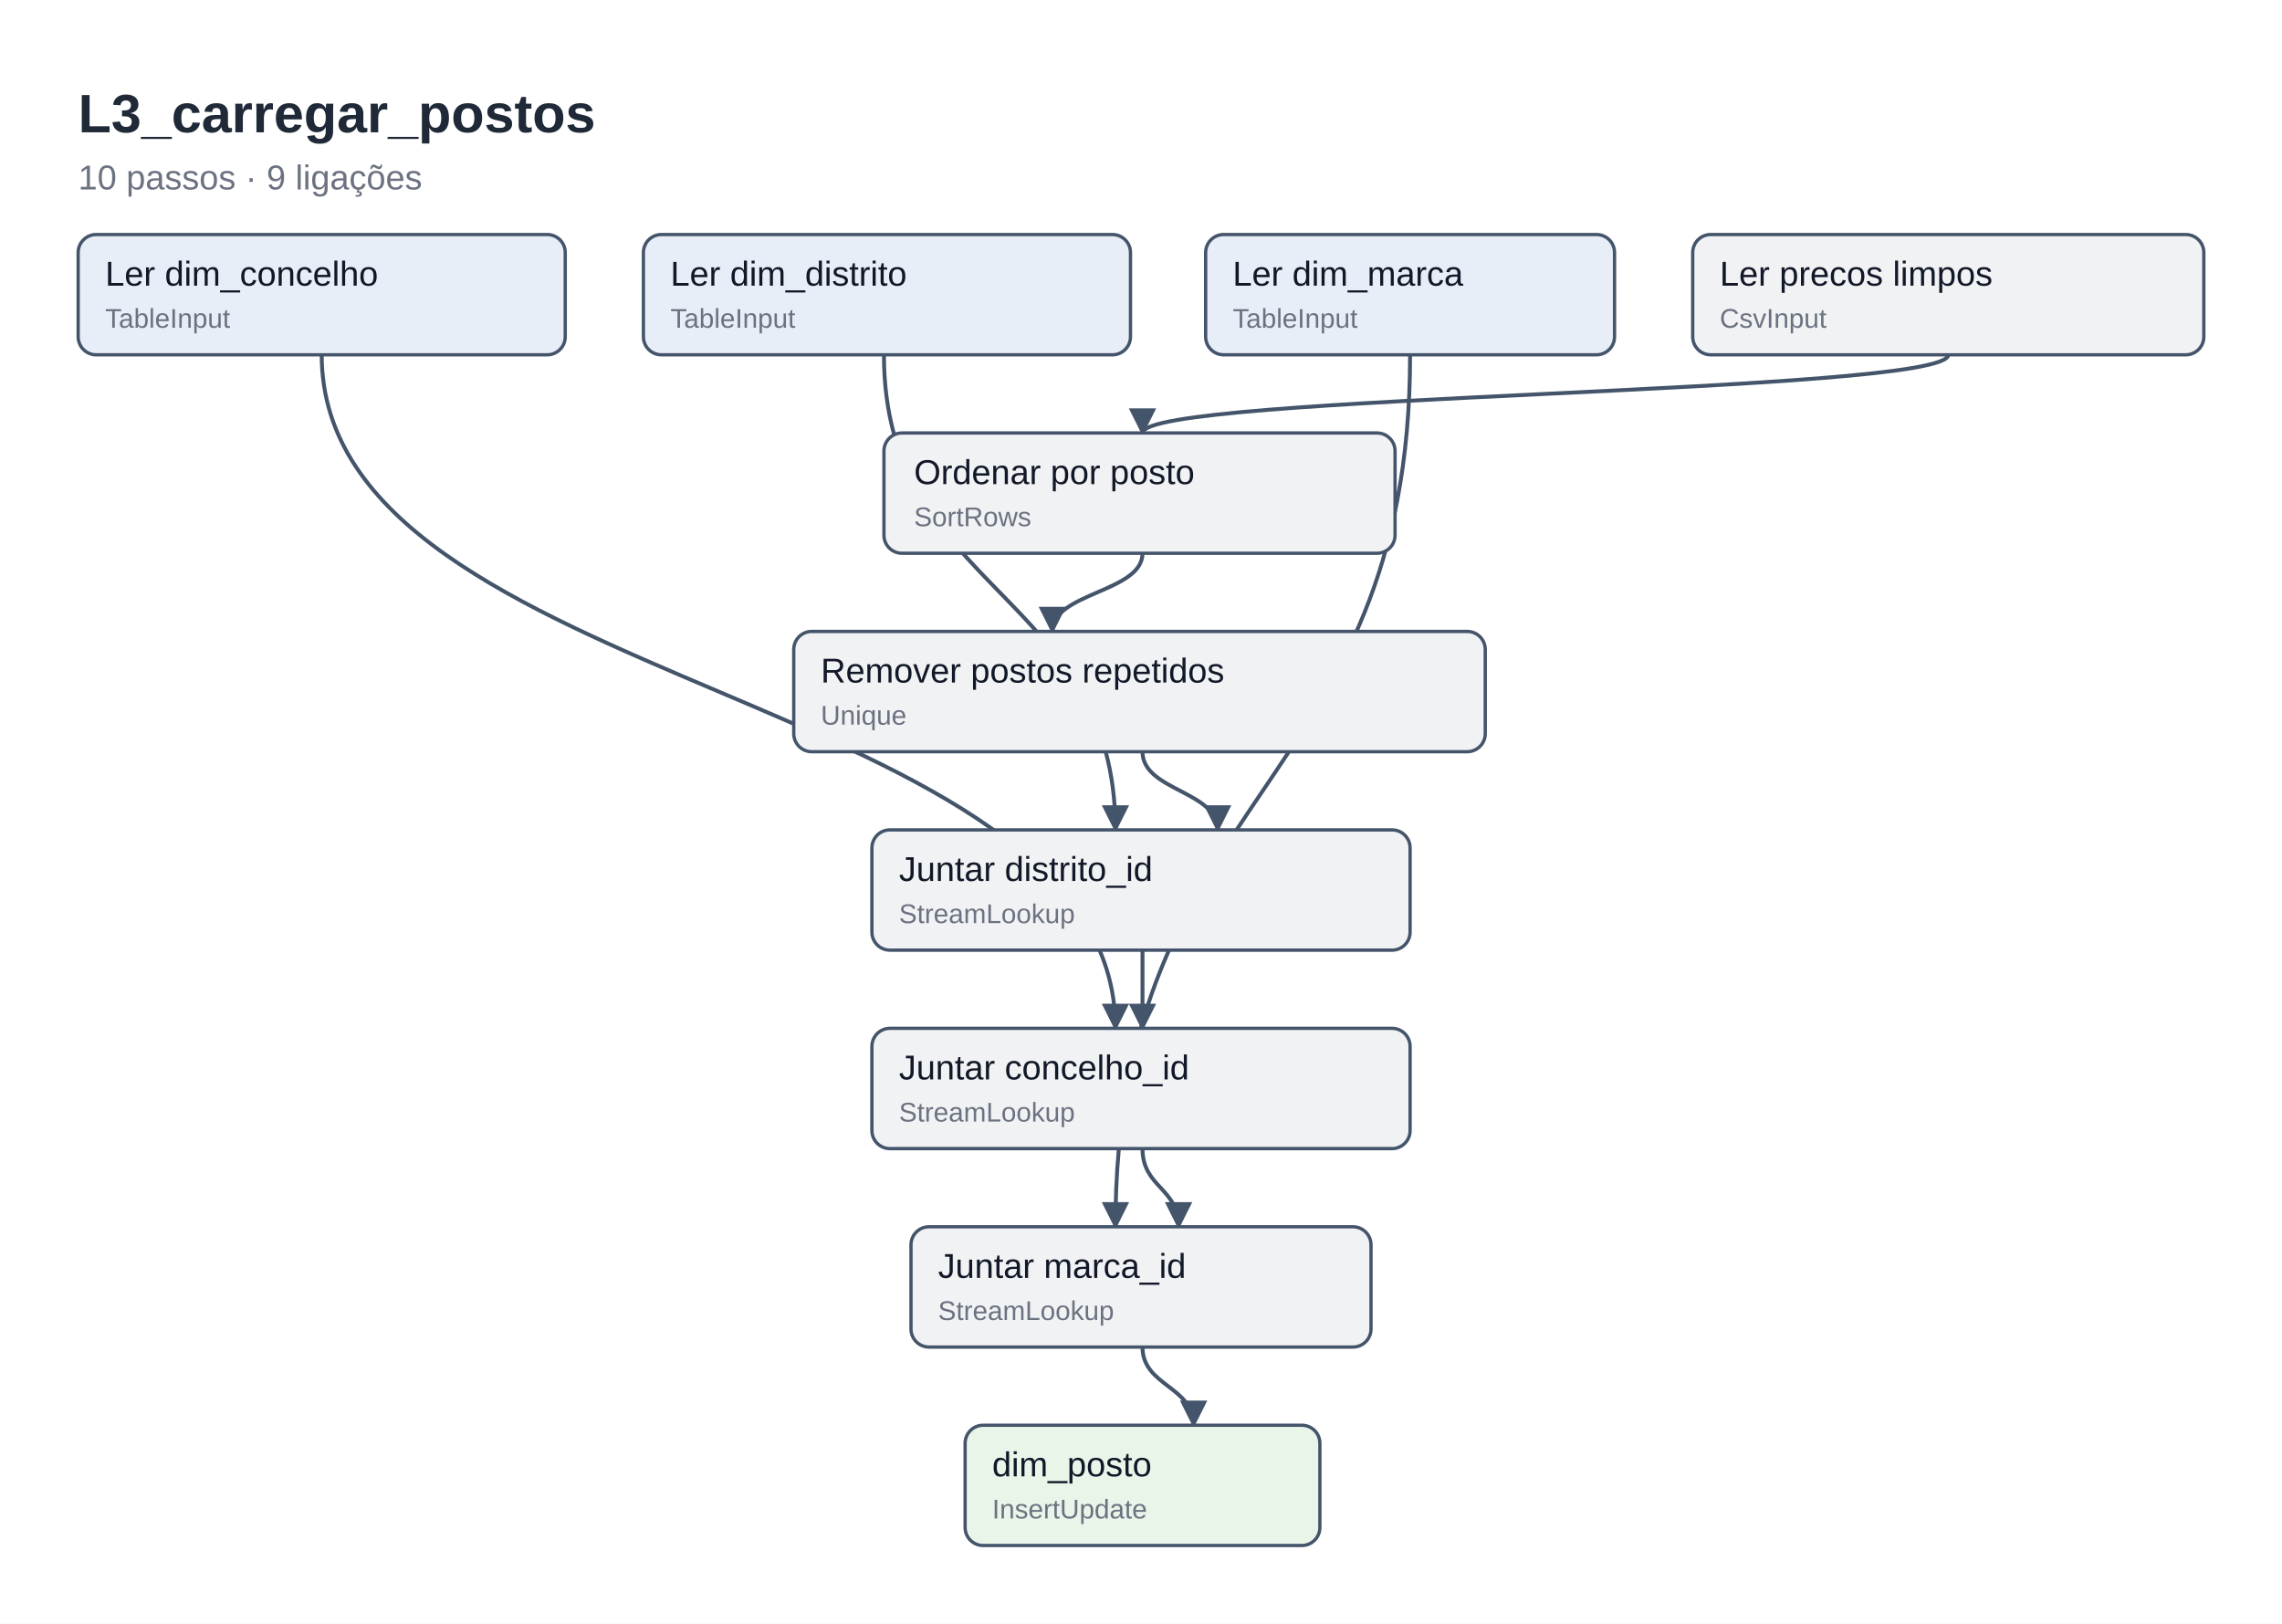
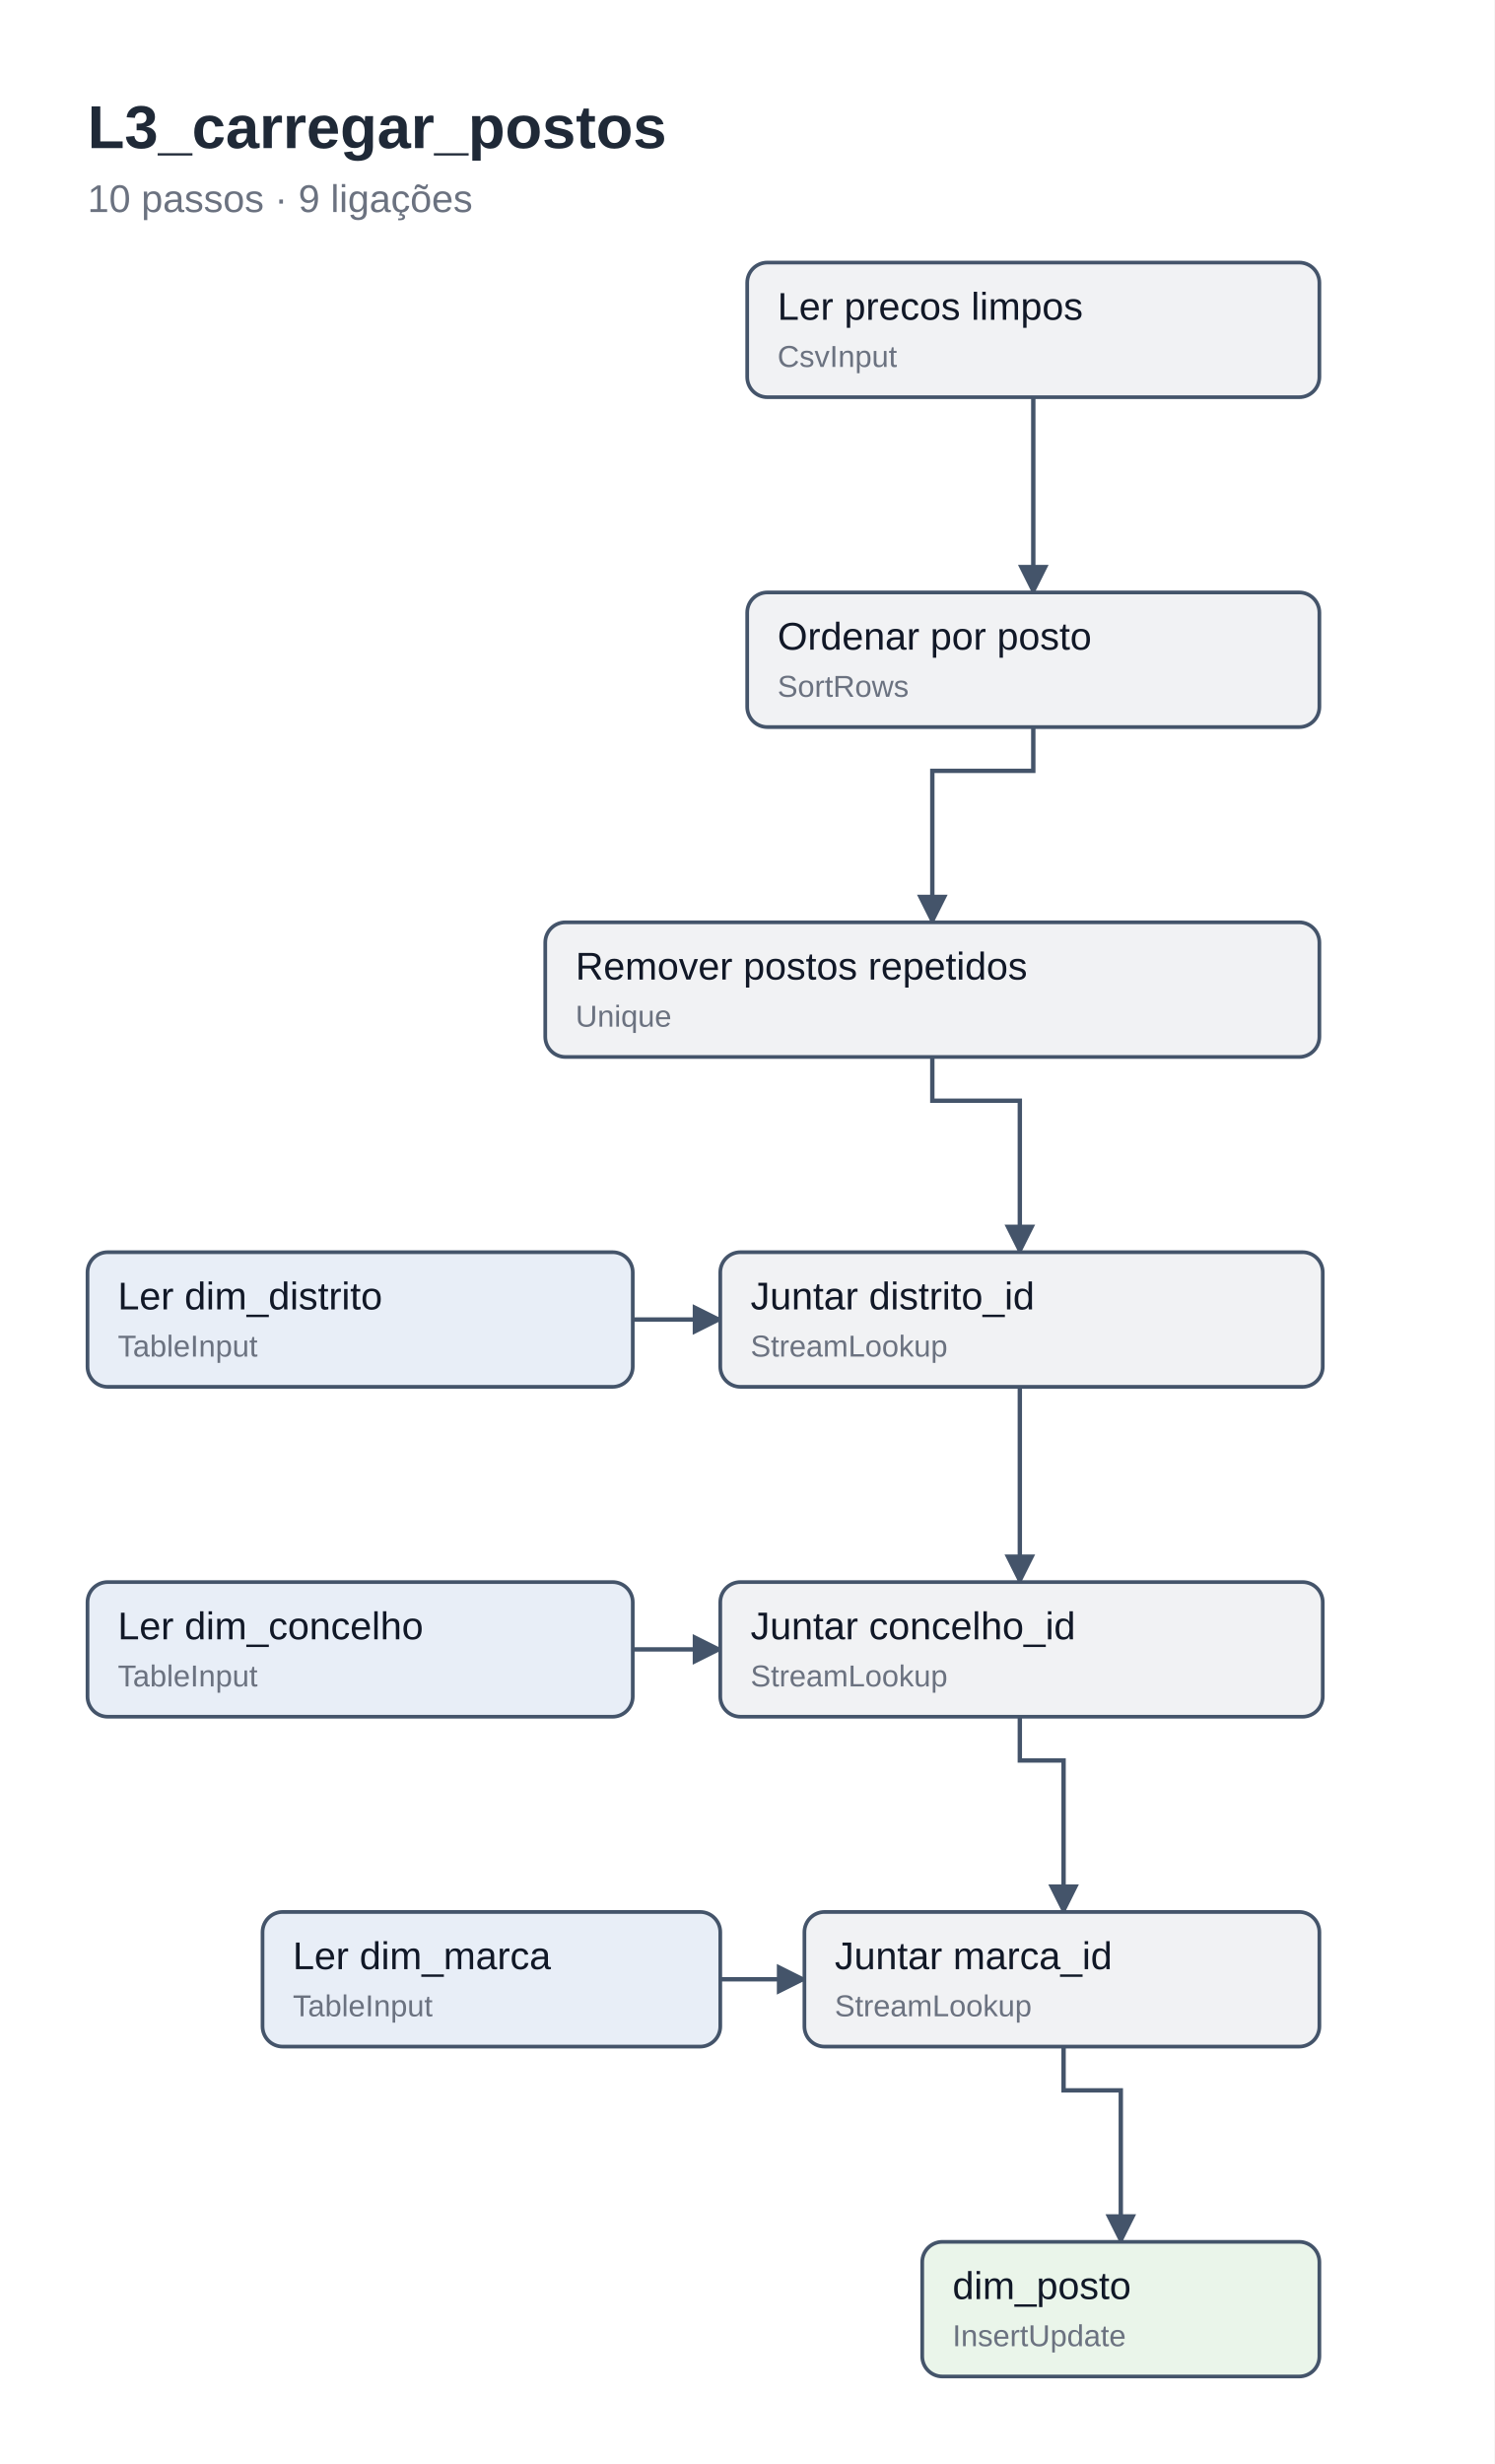
- <svg xmlns="http://www.w3.org/2000/svg" width="759" height="540" viewBox="0 0 759 540">
+ <svg xmlns="http://www.w3.org/2000/svg" width="444" height="732" viewBox="0 0 444 732">
  <defs>
    <marker id="a" viewBox="0 0 10 10" refX="9" refY="5" markerWidth="7" markerHeight="7" orient="auto">
      <path d="M0,0 L10,5 L0,10 z" fill="#44546a" />
    </marker>
    <marker id="e" viewBox="0 0 10 10" refX="9" refY="5" markerWidth="7" markerHeight="7" orient="auto">
      <path d="M0,0 L10,5 L0,10 z" fill="#b91c1c" />
    </marker>
  </defs>
  <rect width="100%" height="100%" fill="#ffffff" />
  <text x="26" y="44" font-family="Liberation Sans, Arial, sans-serif" font-size="18" font-weight="bold" fill="#1f2937">L3_carregar_postos</text>
  <text x="26" y="63" font-family="Liberation Sans, Arial, sans-serif" font-size="11.5" fill="#6b7280">10 passos · 9 ligações</text>
-   <path d="M648,118 C648,131 380,131 380,144" fill="none" stroke="#44546a" stroke-width="1.3" marker-end="url(#a)" />
-   <path d="M380,184 C380,197 350,197 350,210" fill="none" stroke="#44546a" stroke-width="1.3" marker-end="url(#a)" />
-   <path d="M380,250 C380,263 405,263 405,276" fill="none" stroke="#44546a" stroke-width="1.3" marker-end="url(#a)" />
-   <path d="M294,118 C294,197 371,197 371,276" fill="none" stroke="#44546a" stroke-width="1.3" marker-end="url(#a)" />
-   <path d="M380,316 C380,329 380,329 380,342" fill="none" stroke="#44546a" stroke-width="1.3" marker-end="url(#a)" />
-   <path d="M107,118 C107,230 371,230 371,342" fill="none" stroke="#44546a" stroke-width="1.3" marker-end="url(#a)" />
-   <path d="M380,382 C380,395 392,395 392,408" fill="none" stroke="#44546a" stroke-width="1.3" marker-end="url(#a)" />
-   <path d="M469,118 C469,263 371,263 371,408" fill="none" stroke="#44546a" stroke-width="1.3" marker-end="url(#a)" />
-   <path d="M380,448 C380,461 397,461 397,474" fill="none" stroke="#44546a" stroke-width="1.3" marker-end="url(#a)" />
-   <rect x="290" y="342" width="179" height="40" rx="6" fill="#f1f2f4" stroke="#44546a" stroke-width="1.1" />
-   <text x="299" y="359" font-family="Liberation Sans, Arial, sans-serif" font-size="11.5" fill="#111827">Juntar concelho_id</text>
-   <text x="299" y="373" font-family="Liberation Sans, Arial, sans-serif" font-size="9" fill="#6b7280">StreamLookup</text>
-   <rect x="290" y="276" width="179" height="40" rx="6" fill="#f1f2f4" stroke="#44546a" stroke-width="1.1" />
-   <text x="299" y="293" font-family="Liberation Sans, Arial, sans-serif" font-size="11.5" fill="#111827">Juntar distrito_id</text>
-   <text x="299" y="307" font-family="Liberation Sans, Arial, sans-serif" font-size="9" fill="#6b7280">StreamLookup</text>
-   <rect x="303" y="408" width="153" height="40" rx="6" fill="#f1f2f4" stroke="#44546a" stroke-width="1.1" />
-   <text x="312" y="425" font-family="Liberation Sans, Arial, sans-serif" font-size="11.5" fill="#111827">Juntar marca_id</text>
-   <text x="312" y="439" font-family="Liberation Sans, Arial, sans-serif" font-size="9" fill="#6b7280">StreamLookup</text>
-   <rect x="26" y="78" width="162" height="40" rx="6" fill="#e8eef7" stroke="#44546a" stroke-width="1.1" />
-   <text x="35" y="95" font-family="Liberation Sans, Arial, sans-serif" font-size="11.5" fill="#111827">Ler dim_concelho</text>
-   <text x="35" y="109" font-family="Liberation Sans, Arial, sans-serif" font-size="9" fill="#6b7280">TableInput</text>
-   <rect x="214" y="78" width="162" height="40" rx="6" fill="#e8eef7" stroke="#44546a" stroke-width="1.1" />
-   <text x="223" y="95" font-family="Liberation Sans, Arial, sans-serif" font-size="11.5" fill="#111827">Ler dim_distrito</text>
-   <text x="223" y="109" font-family="Liberation Sans, Arial, sans-serif" font-size="9" fill="#6b7280">TableInput</text>
-   <rect x="401" y="78" width="136" height="40" rx="6" fill="#e8eef7" stroke="#44546a" stroke-width="1.1" />
-   <text x="410" y="95" font-family="Liberation Sans, Arial, sans-serif" font-size="11.5" fill="#111827">Ler dim_marca</text>
-   <text x="410" y="109" font-family="Liberation Sans, Arial, sans-serif" font-size="9" fill="#6b7280">TableInput</text>
-   <rect x="563" y="78" width="170" height="40" rx="6" fill="#f1f2f4" stroke="#44546a" stroke-width="1.1" />
-   <text x="572" y="95" font-family="Liberation Sans, Arial, sans-serif" font-size="11.5" fill="#111827">Ler precos limpos</text>
-   <text x="572" y="109" font-family="Liberation Sans, Arial, sans-serif" font-size="9" fill="#6b7280">CsvInput</text>
-   <rect x="294" y="144" width="170" height="40" rx="6" fill="#f1f2f4" stroke="#44546a" stroke-width="1.1" />
-   <text x="304" y="161" font-family="Liberation Sans, Arial, sans-serif" font-size="11.5" fill="#111827">Ordenar por posto</text>
-   <text x="304" y="175" font-family="Liberation Sans, Arial, sans-serif" font-size="9" fill="#6b7280">SortRows</text>
-   <rect x="264" y="210" width="230" height="40" rx="6" fill="#f1f2f4" stroke="#44546a" stroke-width="1.1" />
-   <text x="273" y="227" font-family="Liberation Sans, Arial, sans-serif" font-size="11.5" fill="#111827">Remover postos repetidos</text>
-   <text x="273" y="241" font-family="Liberation Sans, Arial, sans-serif" font-size="9" fill="#6b7280">Unique</text>
-   <rect x="321" y="474" width="118" height="40" rx="6" fill="#eaf5ea" stroke="#44546a" stroke-width="1.1" />
-   <text x="330" y="491" font-family="Liberation Sans, Arial, sans-serif" font-size="11.5" fill="#111827">dim_posto</text>
-   <text x="330" y="505" font-family="Liberation Sans, Arial, sans-serif" font-size="9" fill="#6b7280">InsertUpdate</text>
+   <path d="M307,118 L307,176" fill="none" stroke="#44546a" stroke-width="1.3" marker-end="url(#a)" />
+   <path d="M307,216 L307,229 L277,229 L277,274" fill="none" stroke="#44546a" stroke-width="1.3" marker-end="url(#a)" />
+   <path d="M277,314 L277,327 L303,327 L303,372" fill="none" stroke="#44546a" stroke-width="1.3" marker-end="url(#a)" />
+   <path d="M188,392 L214,392" fill="none" stroke="#44546a" stroke-width="1.3" marker-end="url(#a)" />
+   <path d="M303,412 L303,470" fill="none" stroke="#44546a" stroke-width="1.3" marker-end="url(#a)" />
+   <path d="M188,490 L214,490" fill="none" stroke="#44546a" stroke-width="1.3" marker-end="url(#a)" />
+   <path d="M303,510 L303,523 L316,523 L316,568" fill="none" stroke="#44546a" stroke-width="1.3" marker-end="url(#a)" />
+   <path d="M213,588 L239,588" fill="none" stroke="#44546a" stroke-width="1.3" marker-end="url(#a)" />
+   <path d="M316,608 L316,621 L333,621 L333,666" fill="none" stroke="#44546a" stroke-width="1.3" marker-end="url(#a)" />
+   <rect x="214" y="470" width="179" height="40" rx="6" fill="#f1f2f4" stroke="#44546a" stroke-width="1.1" />
+   <text x="223" y="487" font-family="Liberation Sans, Arial, sans-serif" font-size="11.5" fill="#111827">Juntar concelho_id</text>
+   <text x="223" y="501" font-family="Liberation Sans, Arial, sans-serif" font-size="9" fill="#6b7280">StreamLookup</text>
+   <rect x="214" y="372" width="179" height="40" rx="6" fill="#f1f2f4" stroke="#44546a" stroke-width="1.1" />
+   <text x="223" y="389" font-family="Liberation Sans, Arial, sans-serif" font-size="11.5" fill="#111827">Juntar distrito_id</text>
+   <text x="223" y="403" font-family="Liberation Sans, Arial, sans-serif" font-size="9" fill="#6b7280">StreamLookup</text>
+   <rect x="239" y="568" width="153" height="40" rx="6" fill="#f1f2f4" stroke="#44546a" stroke-width="1.1" />
+   <text x="248" y="585" font-family="Liberation Sans, Arial, sans-serif" font-size="11.5" fill="#111827">Juntar marca_id</text>
+   <text x="248" y="599" font-family="Liberation Sans, Arial, sans-serif" font-size="9" fill="#6b7280">StreamLookup</text>
+   <rect x="26" y="470" width="162" height="40" rx="6" fill="#e8eef7" stroke="#44546a" stroke-width="1.1" />
+   <text x="35" y="487" font-family="Liberation Sans, Arial, sans-serif" font-size="11.5" fill="#111827">Ler dim_concelho</text>
+   <text x="35" y="501" font-family="Liberation Sans, Arial, sans-serif" font-size="9" fill="#6b7280">TableInput</text>
+   <rect x="26" y="372" width="162" height="40" rx="6" fill="#e8eef7" stroke="#44546a" stroke-width="1.1" />
+   <text x="35" y="389" font-family="Liberation Sans, Arial, sans-serif" font-size="11.5" fill="#111827">Ler dim_distrito</text>
+   <text x="35" y="403" font-family="Liberation Sans, Arial, sans-serif" font-size="9" fill="#6b7280">TableInput</text>
+   <rect x="78" y="568" width="136" height="40" rx="6" fill="#e8eef7" stroke="#44546a" stroke-width="1.1" />
+   <text x="87" y="585" font-family="Liberation Sans, Arial, sans-serif" font-size="11.5" fill="#111827">Ler dim_marca</text>
+   <text x="87" y="599" font-family="Liberation Sans, Arial, sans-serif" font-size="9" fill="#6b7280">TableInput</text>
+   <rect x="222" y="78" width="170" height="40" rx="6" fill="#f1f2f4" stroke="#44546a" stroke-width="1.1" />
+   <text x="231" y="95" font-family="Liberation Sans, Arial, sans-serif" font-size="11.5" fill="#111827">Ler precos limpos</text>
+   <text x="231" y="109" font-family="Liberation Sans, Arial, sans-serif" font-size="9" fill="#6b7280">CsvInput</text>
+   <rect x="222" y="176" width="170" height="40" rx="6" fill="#f1f2f4" stroke="#44546a" stroke-width="1.1" />
+   <text x="231" y="193" font-family="Liberation Sans, Arial, sans-serif" font-size="11.5" fill="#111827">Ordenar por posto</text>
+   <text x="231" y="207" font-family="Liberation Sans, Arial, sans-serif" font-size="9" fill="#6b7280">SortRows</text>
+   <rect x="162" y="274" width="230" height="40" rx="6" fill="#f1f2f4" stroke="#44546a" stroke-width="1.1" />
+   <text x="171" y="291" font-family="Liberation Sans, Arial, sans-serif" font-size="11.5" fill="#111827">Remover postos repetidos</text>
+   <text x="171" y="305" font-family="Liberation Sans, Arial, sans-serif" font-size="9" fill="#6b7280">Unique</text>
+   <rect x="274" y="666" width="118" height="40" rx="6" fill="#eaf5ea" stroke="#44546a" stroke-width="1.1" />
+   <text x="283" y="683" font-family="Liberation Sans, Arial, sans-serif" font-size="11.5" fill="#111827">dim_posto</text>
+   <text x="283" y="697" font-family="Liberation Sans, Arial, sans-serif" font-size="9" fill="#6b7280">InsertUpdate</text>
</svg>
